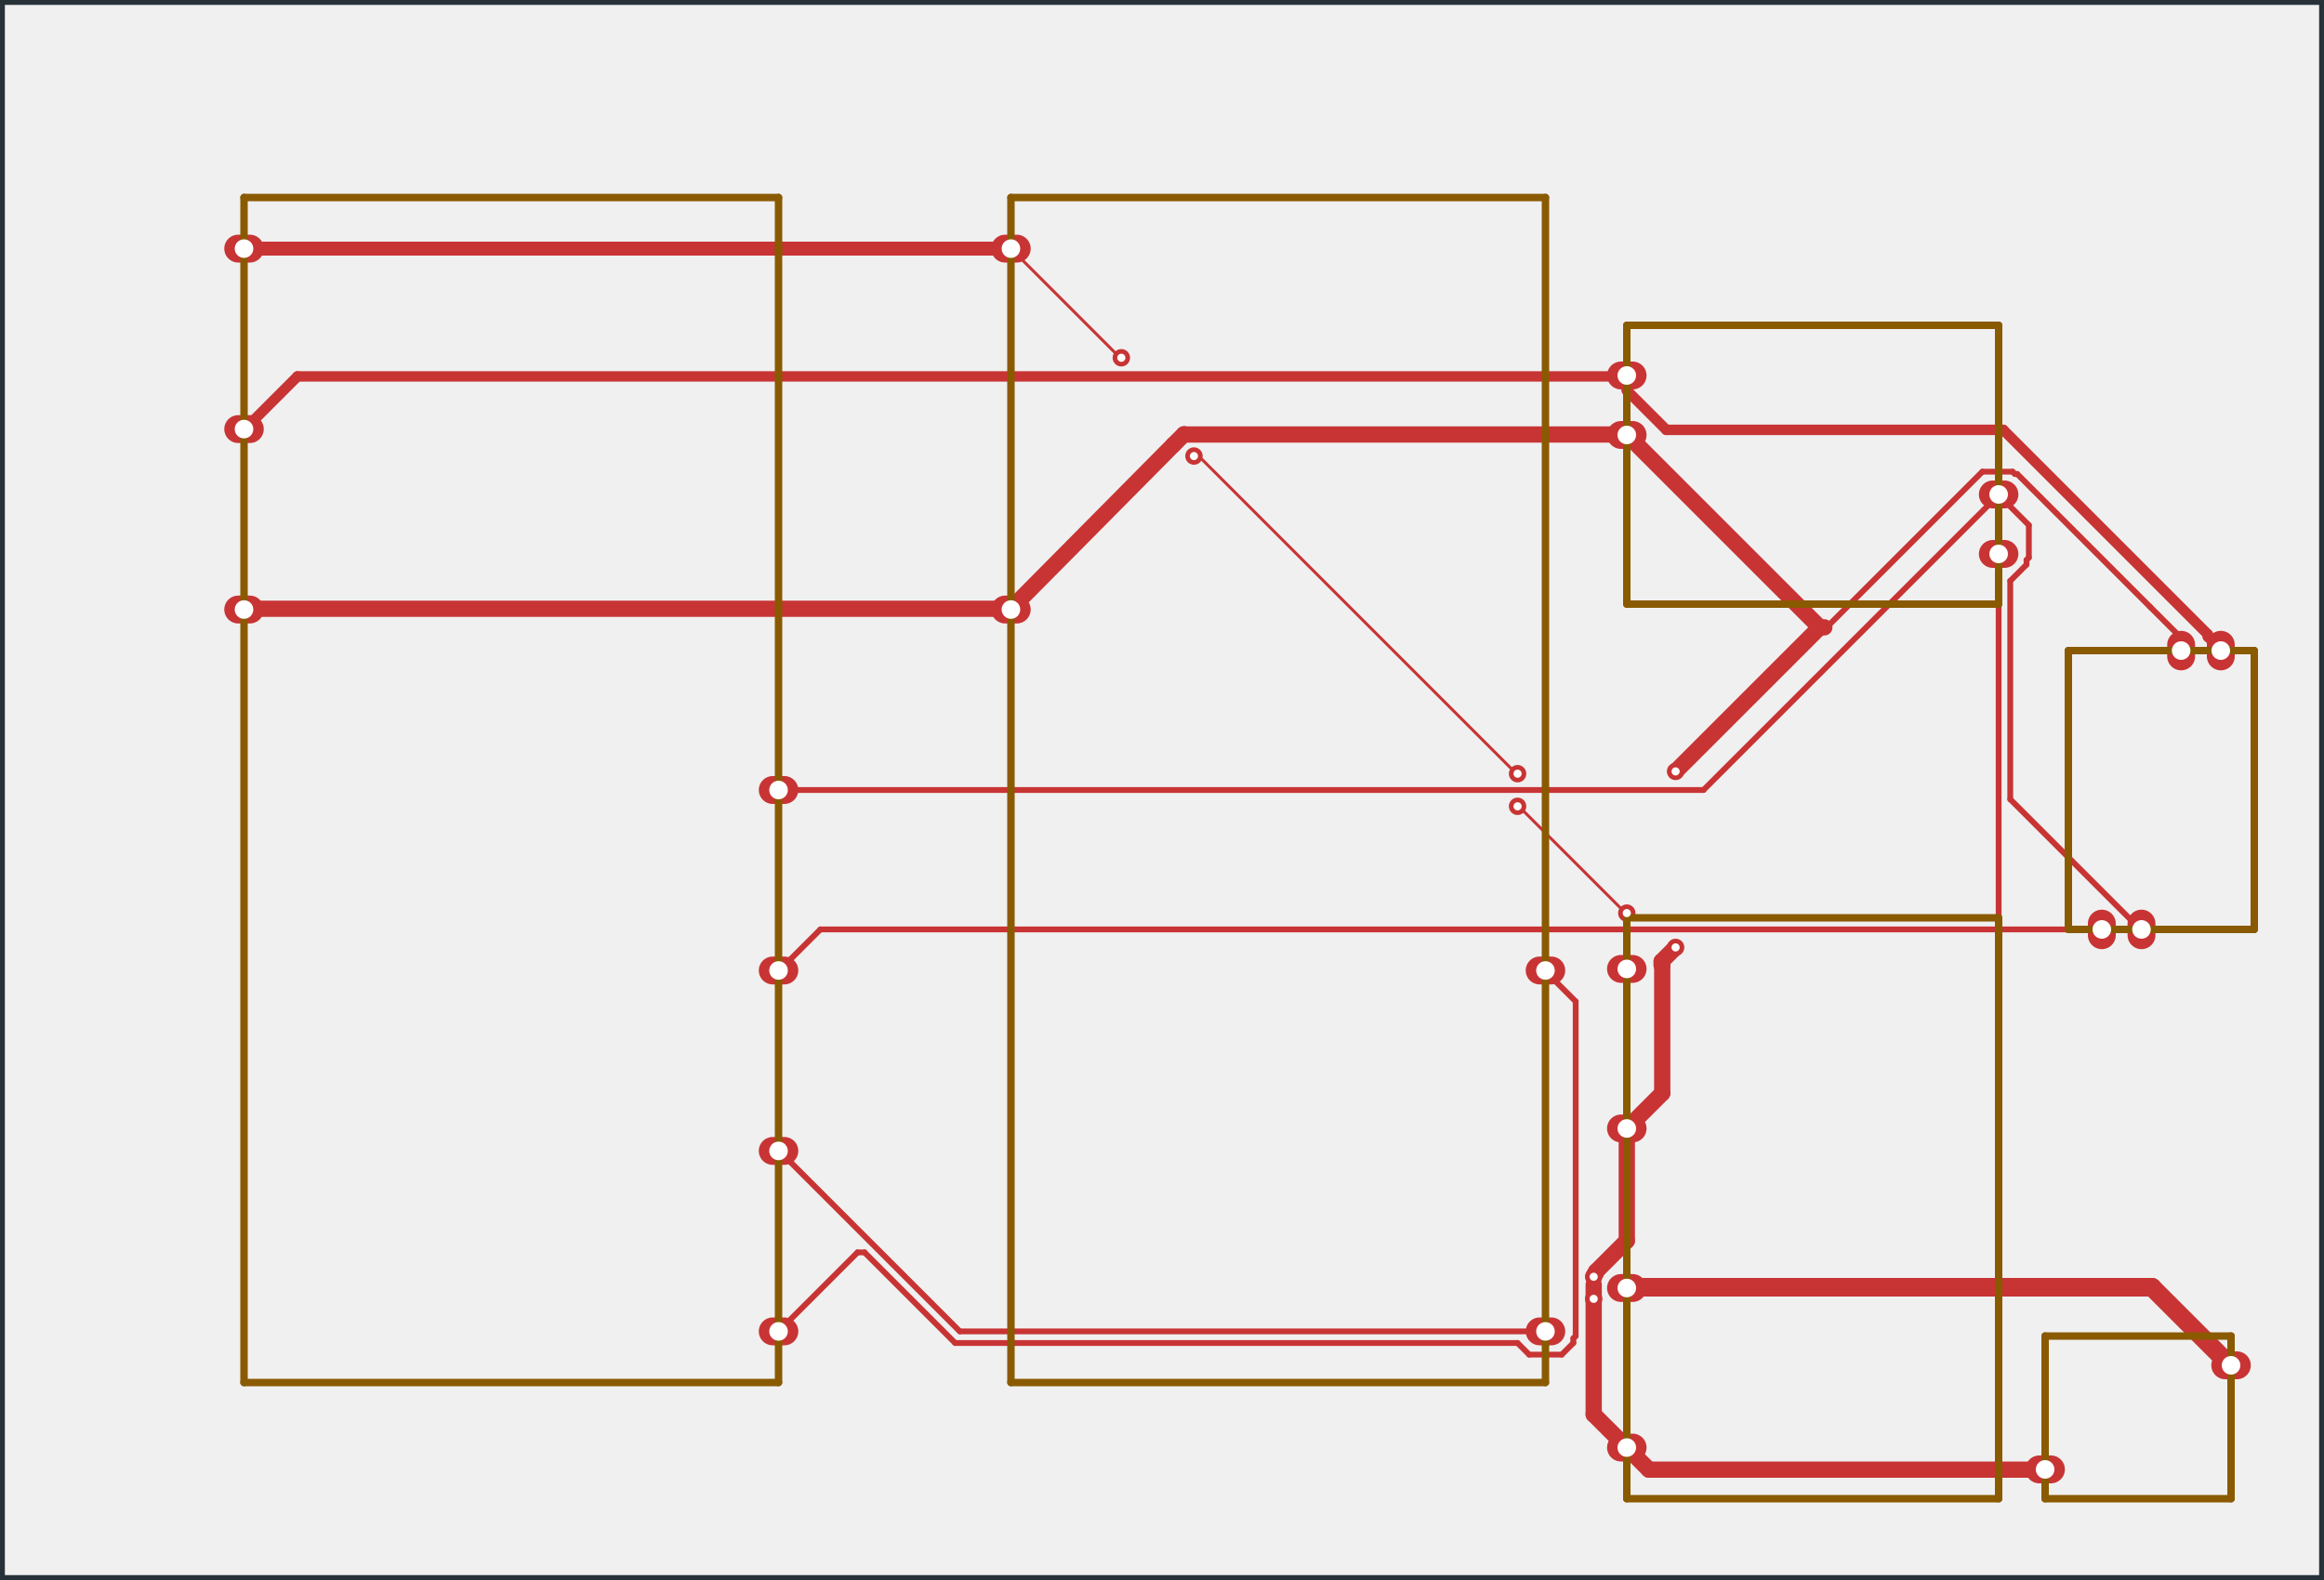
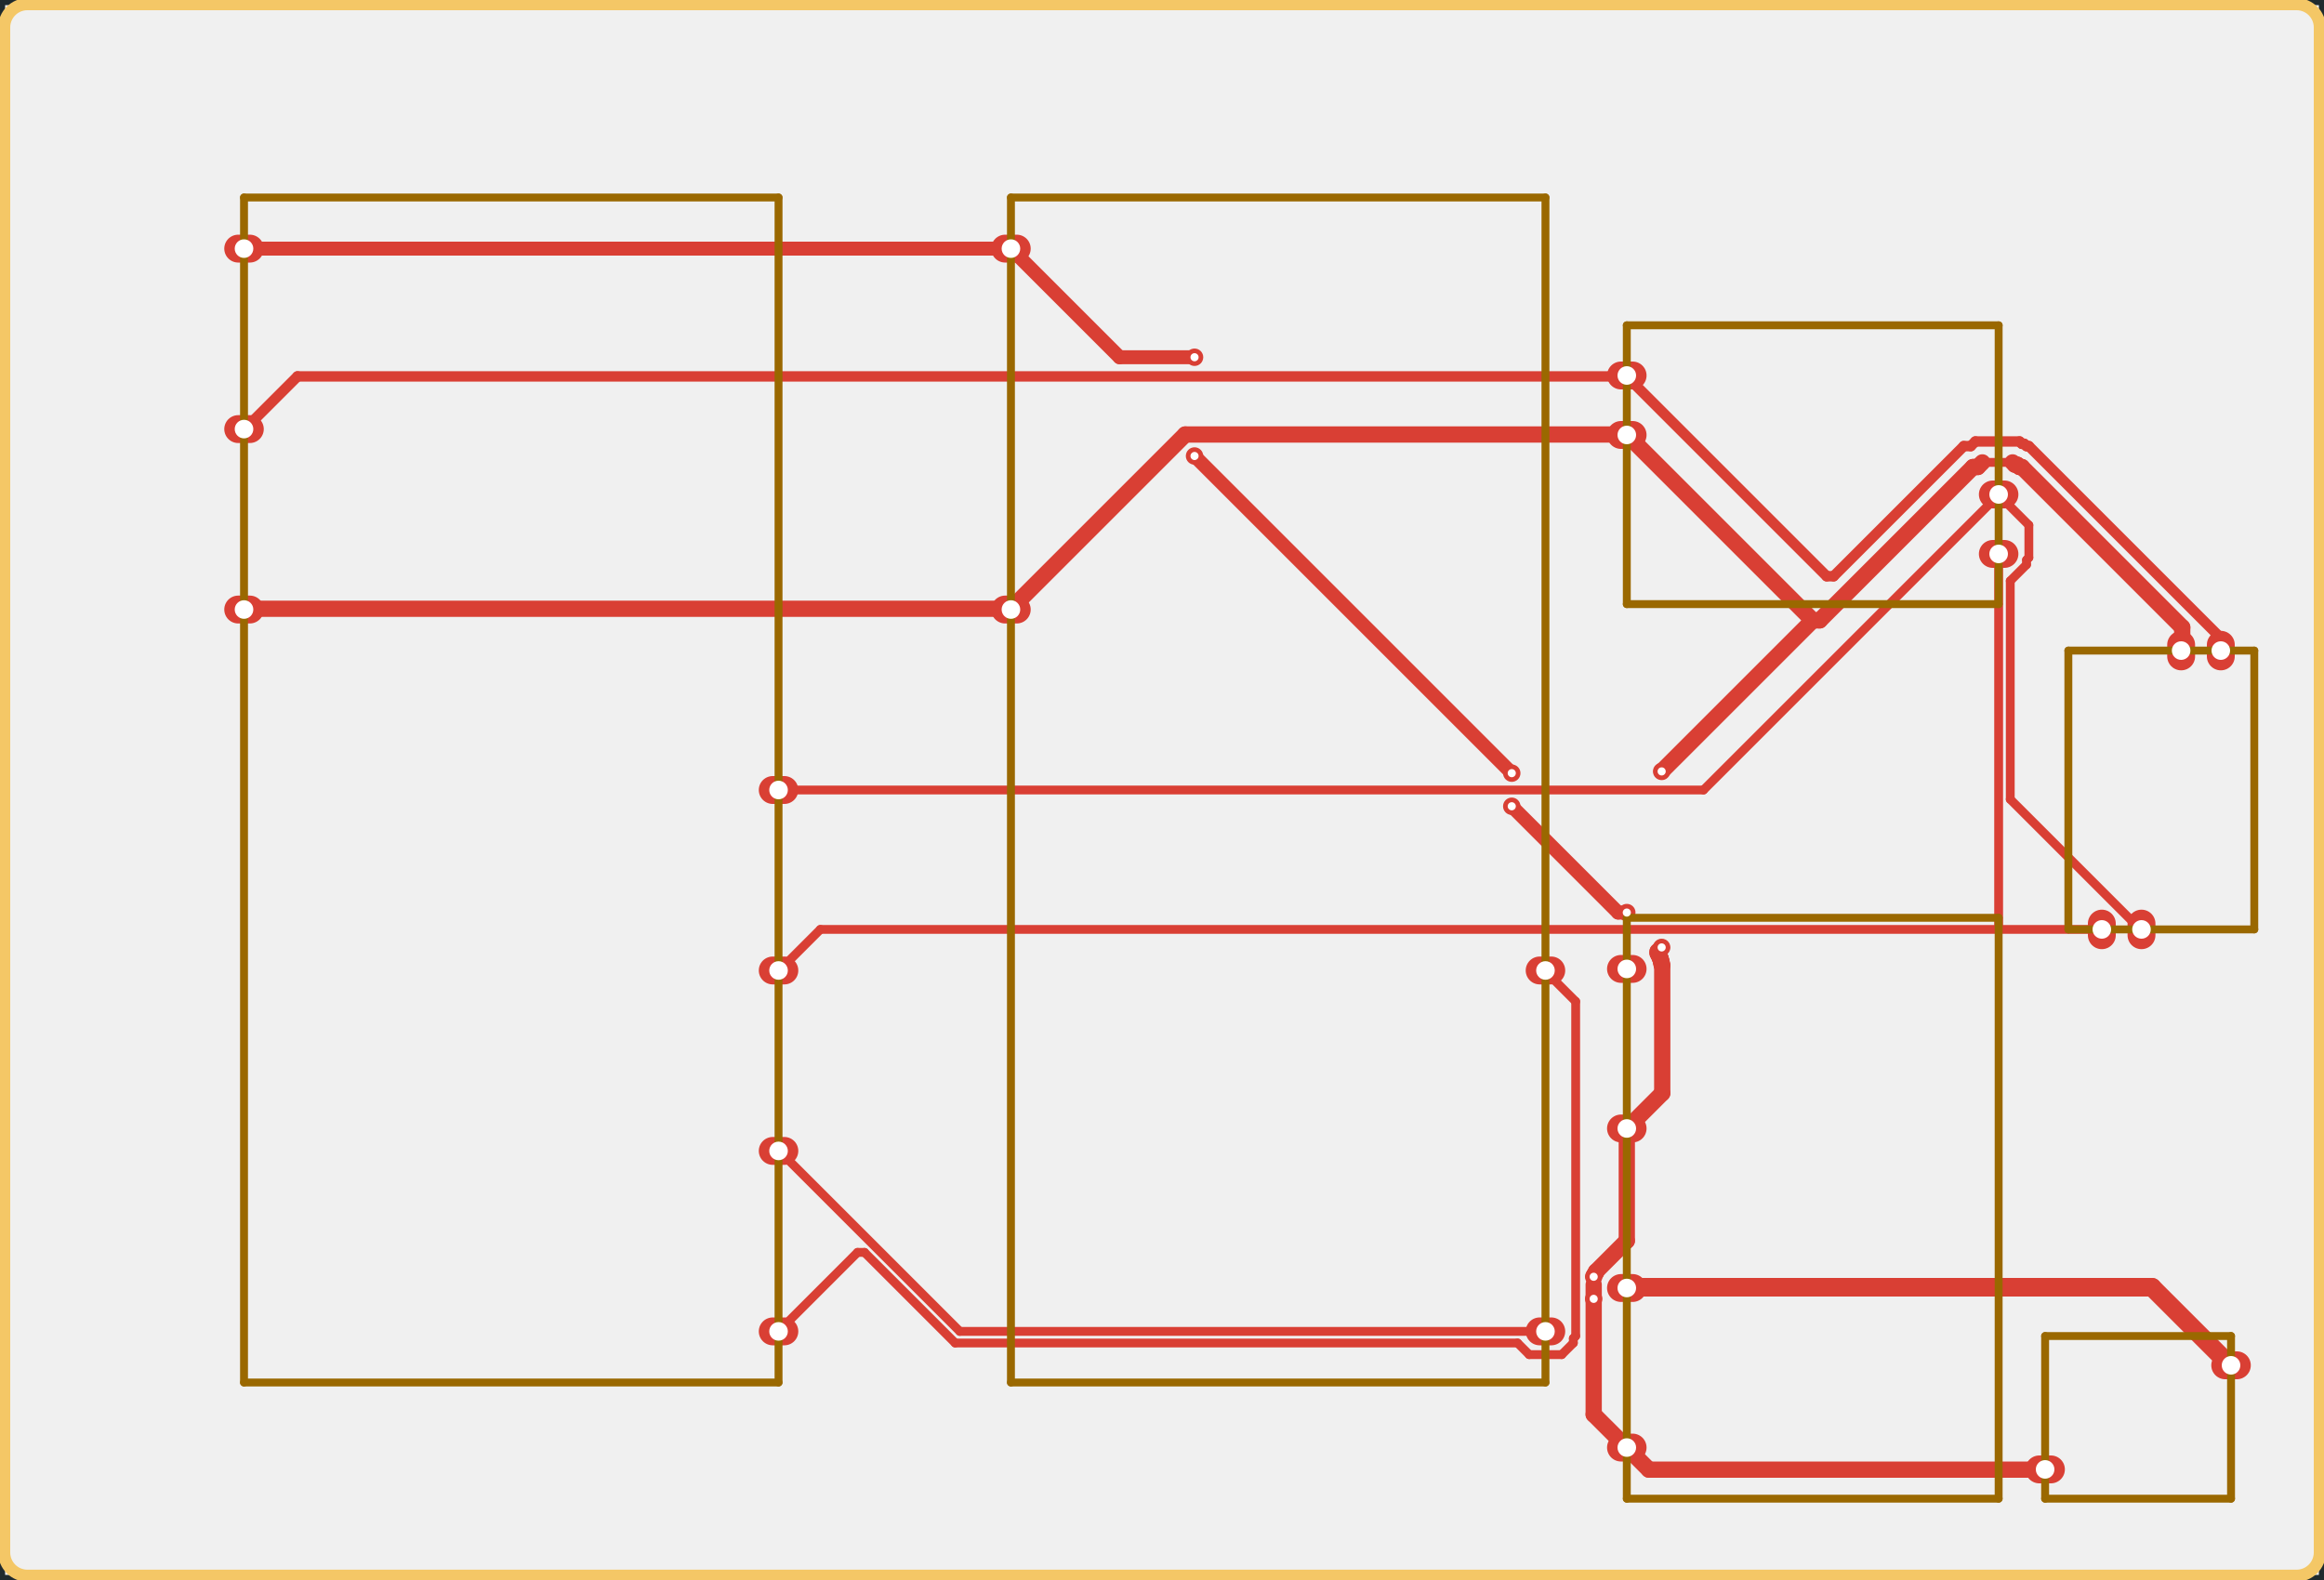
<svg xmlns="http://www.w3.org/2000/svg" version="1.1" width="100mm" height="67.996mm" viewBox="0 0 100 67.996">
  <g style="fill:#000000; fill-opacity:1;stroke:#000000; stroke-opacity:1; stroke-linecap:round; stroke-linejoin:round;" transform="translate(0 0) scale(1 1)">
</g>
-   <g style="fill:none;  stroke:#C83434; stroke-width:1.2; stroke-opacity:1;  stroke-linecap:round; stroke-linejoin:round;">
-     <path d="M95.75 58.76 L96.25 58.76 " />
-     <path d="M87.75 63.24 L88.25 63.24 " />
+   <g style="fill:none;  stroke:#D93F34; stroke-width:1.2; stroke-opacity:1;  stroke-linecap:round; stroke-linejoin:round;">
+     <path d="M93.853 28.25 L93.853 27.75 " />
+     <path d="M90.44 40.25 L90.44 39.75 " />
+     <path d="M92.147 40.25 L92.147 39.75 " />
+     <path d="M95.56 28.25 L95.56 27.75 " />
    <path d="M69.75 18.72 L70.25 18.72 " />
    <path d="M85.75 23.84 L86.25 23.84 " />
    <path d="M85.75 21.28 L86.25 21.28 " />
    <path d="M69.75 16.16 L70.25 16.16 " />
-     <path d="M93.853 28.25 L93.853 27.75 " />
-     <path d="M90.44 40.25 L90.44 39.75 " />
-     <path d="M92.147 40.25 L92.147 39.75 " />
-     <path d="M95.56 28.25 L95.56 27.75 " />
+     <path d="M95.75 58.76 L96.25 58.76 " />
+     <path d="M87.75 63.24 L88.25 63.24 " />
    <path d="M10.25 18.467 L10.75 18.467 " />
    <path d="M10.25 26.233 L10.75 26.233 " />
    <path d="M33.25 57.3 L33.75 57.3 " />
    <path d="M33.25 41.767 L33.75 41.767 " />
    <path d="M33.25 34 L33.75 34 " />
    <path d="M33.25 49.533 L33.75 49.533 " />
    <path d="M10.25 10.7 L10.75 10.7 " />
+     <path d="M69.75 55.433 L70.25 55.433 " />
+     <path d="M69.75 62.3 L70.25 62.3 " />
+     <path d="M69.75 41.7 L70.25 41.7 " />
+     <path d="M69.75 48.567 L70.25 48.567 " />
    <path d="M43.25 26.233 L43.75 26.233 " />
    <path d="M66.25 57.3 L66.75 57.3 " />
    <path d="M66.25 41.767 L66.75 41.767 " />
    <path d="M43.25 10.7 L43.75 10.7 " />
-     <path d="M69.75 55.433 L70.25 55.433 " />
-     <path d="M69.75 62.3 L70.25 62.3 " />
-     <path d="M69.75 41.7 L70.25 41.7 " />
-     <path d="M69.75 48.567 L70.25 48.567 " />
-   </g>
-   <g style="fill:#C83434; fill-opacity:1; stroke:none;">
-     <circle cx="72.1" cy="33.2" r="0.375" />
+   </g>
+   <g style="fill:#D93F34; fill-opacity:1; stroke:none;">
    <circle cx="68.575" cy="55.9" r="0.375" />
-     <circle cx="72.1" cy="40.775" r="0.375" />
    <circle cx="68.575" cy="54.95" r="0.375" />
-     <circle cx="65.3" cy="33.298" r="0.375" />
-     <circle cx="65.3" cy="34.702" r="0.375" />
-     <circle cx="48.25" cy="15.398" r="0.375" />
-     <circle cx="51.375" cy="19.627" r="0.375" />
-     <circle cx="70" cy="39.298" r="0.375" />
-   </g>
-   <g style="fill:none;  stroke:#C83434; stroke-width:0.8; stroke-opacity:1;  stroke-linecap:round; stroke-linejoin:round;">
+     <circle cx="71.5" cy="40.775" r="0.375" />
+     <circle cx="71.5" cy="33.2" r="0.375" />
+     <circle cx="65.05" cy="34.7" r="0.375" />
+     <circle cx="70" cy="39.275" r="0.375" />
+     <circle cx="65.05" cy="33.275" r="0.375" />
+     <circle cx="51.4" cy="19.625" r="0.375" />
+     <circle cx="51.4" cy="15.375" r="0.375" />
+   </g>
+   <g style="fill:none;  stroke:#D93F34; stroke-width:0.7; stroke-opacity:1;  stroke-linecap:round; stroke-linejoin:round;">
+     <path d="M71.5 41.525 L71.525 41.55 " />
+     <path d="M70 53.4 L68.675 54.725 " />
+     <path d="M78 26.7 L78.3 26.7 " />
+     <path d="M68.675 54.725 L68.675 54.775 " />
+     <path d="M71.475 41.4 L71.5 41.425 " />
+     <path d="M84.9 20.1 L85.1 20.1 " />
+     <path d="M85.1 20.1 L85.3 19.9 " />
+     <path d="M87 20.1 L93.9 27 " />
+     <path d="M86.8 20 L86.9 20.1 " />
+     <path d="M68.675 54.775 L68.6 54.85 " />
+     <path d="M43.5 26.2 L10.5 26.2 " />
+     <path d="M51 18.7 L70 18.7 " />
+     <path d="M68.575 54.925 L68.575 54.95 " />
+     <path d="M86.6 19.9 L86.7 20 " />
+     <path d="M78.3 26.7 L84.9 20.1 " />
+     <path d="M71.45 41.25 L71.45 41.3 " />
+     <path d="M71.5 41.425 L71.5 41.525 " />
+     <path d="M43.5 26.2 L51 18.7 " />
+     <path d="M71.325 40.95 L71.325 41.025 " />
+     <path d="M78 26.7 L71.5 33.2 " />
+     <path d="M68.575 55.9 L68.575 55.288 " />
+   </g>
+   <g style="fill:none;  stroke:#D93F34; stroke-width:0.38; stroke-opacity:1;  stroke-linecap:round; stroke-linejoin:round;">
+     <path d="M85.3 19.9 L86.6 19.9 " />
+   </g>
+   <g style="fill:none;  stroke:#D93F34; stroke-width:0.7; stroke-opacity:1;  stroke-linecap:round; stroke-linejoin:round;">
+     <path d="M71.45 41.3 L71.475 41.325 " />
+     <path d="M70 48.575 L70 53.4 " />
+     <path d="M68.575 55.9 L68.575 60.875 " />
+     <path d="M71.375 41.125 L71.425 41.175 " />
+     <path d="M71.375 41.075 L71.375 41.125 " />
+     <path d="M93.9 27 L93.9 28 " />
+     <path d="M86.9 20.1 L87 20.1 " />
+     <path d="M71.475 41.325 L71.475 41.4 " />
+     <path d="M71.525 47.05 L70 48.575 " />
+     <path d="M71.525 41.55 L71.525 47.05 " />
+     <path d="M70 18.7 L78 26.7 " />
+     <path d="M70.95 63.25 L88 63.25 " />
+     <path d="M71.325 41.025 L71.375 41.075 " />
+     <path d="M71.425 41.225 L71.45 41.25 " />
+     <path d="M68.575 60.875 L70 62.3 " />
+     <path d="M86.7 20 L86.8 20 " />
+     <path d="M70 62.3 L70.95 63.25 " />
+     <path d="M71.425 41.175 L71.425 41.225 " />
+     <path d="M71.5 40.775 L71.325 40.95 " />
+   </g>
+   <g style="fill:none;  stroke:#D93F34; stroke-width:0.38; stroke-opacity:1;  stroke-linecap:round; stroke-linejoin:round;">
+     <path d="M35.3 40 L90.4 40 " />
+     <path d="M86 40 L86 23.8 " />
+     <path d="M33.5 41.8 L35.3 40 " />
+     <path d="M92.1 40 L86.5 34.4 " />
+     <path d="M87.2 24.3 L87.2 24.1 " />
+     <path d="M86.5 34.4 L86.5 25 " />
+     <path d="M86 21.3 L73.3 34 " />
+     <path d="M86.5 25 L87.2 24.3 " />
+     <path d="M87.3 24 L87.3 22.6 " />
+     <path d="M87.2 24.1 L87.3 24 " />
+     <path d="M73.3 34 L33.5 34 " />
+     <path d="M87.3 22.6 L86 21.3 " />
+   </g>
+   <g style="fill:none;  stroke:#D93F34; stroke-width:0.45; stroke-opacity:1;  stroke-linecap:round; stroke-linejoin:round;">
+     <path d="M78.6 24.8 L78.9 24.8 " />
+     <path d="M86.9 19 L87 19.1 " />
+     <path d="M12.8 16.2 L70 16.2 " />
+     <path d="M10.5 18.5 L12.8 16.2 " />
+     <path d="M95.6 27.5 L95.6 28 " />
+     <path d="M85 19 L86.9 19 " />
+     <path d="M87.2 19.2 L87.3 19.2 " />
+     <path d="M84.8 19.2 L85 19 " />
+     <path d="M70 16.2 L78.6 24.8 " />
+     <path d="M87.3 19.2 L95.6 27.5 " />
+     <path d="M84.5 19.2 L84.8 19.2 " />
+     <path d="M78.9 24.8 L84.5 19.2 " />
+     <path d="M87 19.1 L87.1 19.1 " />
+     <path d="M87.1 19.1 L87.2 19.2 " />
+   </g>
+   <g style="fill:none;  stroke:#D93F34; stroke-width:0.8; stroke-opacity:1;  stroke-linecap:round; stroke-linejoin:round;">
    <path d="M96 58.8 L92.6 55.4 " />
    <path d="M92.6 55.4 L70 55.4 " />
  </g>
-   <g style="fill:none;  stroke:#C83434; stroke-width:0.7; stroke-opacity:1;  stroke-linecap:round; stroke-linejoin:round;">
-     <path d="M71.5 41.375 L71.5 41.525 " />
-     <path d="M68.575 55.9 L68.575 55.288 " />
-     <path d="M70 18.7 L78.3 27 " />
-   </g>
-   <g style="fill:none;  stroke:#C83434; stroke-width:0.25; stroke-opacity:1;  stroke-linecap:round; stroke-linejoin:round;">
-     <path d="M93.9 27.5 L93.9 28 " />
-   </g>
-   <g style="fill:none;  stroke:#C83434; stroke-width:0.52; stroke-opacity:1;  stroke-linecap:round; stroke-linejoin:round;">
-     <path d="M78.525 27 L78.55 27 " />
-   </g>
-   <g style="fill:none;  stroke:#C83434; stroke-width:0.25; stroke-opacity:1;  stroke-linecap:round; stroke-linejoin:round;">
-     <path d="M86.6 20.3 L86.7 20.4 " />
-     <path d="M86.7 20.4 L86.8 20.4 " />
-   </g>
-   <g style="fill:none;  stroke:#C83434; stroke-width:0.7; stroke-opacity:1;  stroke-linecap:round; stroke-linejoin:round;">
-     <path d="M70 62.3 L70.95 63.25 " />
-     <path d="M51 18.7 L70 18.7 " />
-   </g>
-   <g style="fill:none;  stroke:#C83434; stroke-width:0.25; stroke-opacity:1;  stroke-linecap:round; stroke-linejoin:round;">
-     <path d="M86.8 20.4 L92.519 26.119 " />
-   </g>
-   <g style="fill:none;  stroke:#C83434; stroke-width:0.7; stroke-opacity:1;  stroke-linecap:round; stroke-linejoin:round;">
-     <path d="M70.95 63.25 L88 63.25 " />
-     <path d="M68.575 60.875 L70 62.3 " />
-     <path d="M78.3 27 L78.5 27 " />
-     <path d="M71.525 47.05 L70 48.575 " />
-     <path d="M43.5 26.2 L10.5 26.2 " />
-   </g>
-   <g style="fill:none;  stroke:#C83434; stroke-width:0.25; stroke-opacity:1;  stroke-linecap:round; stroke-linejoin:round;">
-     <path d="M92.519 26.119 L93.9 27.5 " />
-     <path d="M85.3 20.3 L86.6 20.3 " />
-   </g>
-   <g style="fill:none;  stroke:#C83434; stroke-width:0.7; stroke-opacity:1;  stroke-linecap:round; stroke-linejoin:round;">
-     <path d="M68.575 54.925 L68.575 54.95 " />
-     <path d="M43.5 26.2 L50.491 19.145 " />
-     <path d="M50.491 19.145 L50.943 18.693 " />
-   </g>
-   <g style="fill:none;  stroke:#C83434; stroke-width:0.25; stroke-opacity:1;  stroke-linecap:round; stroke-linejoin:round;">
-     <path d="M78.6 27 L85.3 20.3 " />
-   </g>
-   <g style="fill:none;  stroke:#C83434; stroke-width:0.7; stroke-opacity:1;  stroke-linecap:round; stroke-linejoin:round;">
-     <path d="M70 48.575 L70 53.4 " />
-     <path d="M72.1 40.775 L71.5 41.375 " />
-     <path d="M50.943 18.693 L51 18.7 " />
-     <path d="M68.575 55.9 L68.575 60.875 " />
-     <path d="M71.5 41.525 L71.525 41.55 " />
-     <path d="M70 53.4 L68.675 54.725 " />
-   </g>
-   <g style="fill:none;  stroke:#C83434; stroke-width:0.43; stroke-opacity:1;  stroke-linecap:round; stroke-linejoin:round;">
-     <path d="M78.55 27 L78.575 27 " />
-   </g>
-   <g style="fill:none;  stroke:#C83434; stroke-width:0.61; stroke-opacity:1;  stroke-linecap:round; stroke-linejoin:round;">
-     <path d="M78.5 27 L78.525 27 " />
-   </g>
-   <g style="fill:none;  stroke:#C83434; stroke-width:0.34; stroke-opacity:1;  stroke-linecap:round; stroke-linejoin:round;">
-     <path d="M78.575 27 L78.6 27 " />
-   </g>
-   <g style="fill:none;  stroke:#C83434; stroke-width:0.7; stroke-opacity:1;  stroke-linecap:round; stroke-linejoin:round;">
-     <path d="M71.525 41.55 L71.525 47.05 " />
-     <path d="M68.675 54.725 L68.675 54.775 " />
-     <path d="M78.3 27 L72.1 33.2 " />
-     <path d="M68.675 54.775 L68.6 54.85 " />
-   </g>
-   <g style="fill:none;  stroke:#C83434; stroke-width:0.25; stroke-opacity:1;  stroke-linecap:round; stroke-linejoin:round;">
-     <path d="M33.5 41.8 L35.3 40 " />
-     <path d="M35.3 40 L90.4 40 " />
-     <path d="M86 40 L86 23.8 " />
-     <path d="M86 21.3 L73.3 34 " />
-     <path d="M87.3 24 L87.3 22.6 " />
-     <path d="M86.5 25 L87.2 24.3 " />
-     <path d="M87.2 24.3 L87.2 24.1 " />
-     <path d="M86.5 34.4 L86.5 25 " />
-     <path d="M87.2 24.1 L87.3 24 " />
-     <path d="M92.1 40 L86.5 34.4 " />
-     <path d="M87.3 22.6 L86 21.3 " />
-     <path d="M73.3 34 L33.5 34 " />
-   </g>
-   <g style="fill:none;  stroke:#C83434; stroke-width:0.45; stroke-opacity:1;  stroke-linecap:round; stroke-linejoin:round;">
-     <path d="M12.8 16.2 L70 16.2 " />
-     <path d="M70 16.2 L70 16.8 " />
-     <path d="M95 27.4 L95.6 28 " />
-     <path d="M86.2 18.5 L95 27.3 " />
-     <path d="M10.5 18.5 L12.8 16.2 " />
-     <path d="M95 27.3 L95 27.4 " />
-     <path d="M70 16.8 L71.7 18.5 " />
-     <path d="M71.7 18.5 L86.2 18.5 " />
-   </g>
-   <g style="fill:none;  stroke:#C83434; stroke-width:0.25; stroke-opacity:1;  stroke-linecap:round; stroke-linejoin:round;">
-     <path d="M67.7 57.6 L67.8 57.5 " />
+   <g style="fill:none;  stroke:#D93F34; stroke-width:0.38; stroke-opacity:1;  stroke-linecap:round; stroke-linejoin:round;">
+     <path d="M67.2 58.3 L67.7 57.8 " />
    <path d="M41.1 57.8 L65.3 57.8 " />
-     <path d="M67.2 58.3 L67.7 57.8 " />
-     <path d="M37.2 53.9 L41.1 57.8 " />
+     <path d="M67.8 57.5 L67.8 43.1 " />
    <path d="M33.5 57.3 L36.9 53.9 " />
    <path d="M65.8 58.3 L67.2 58.3 " />
    <path d="M67.7 57.8 L67.7 57.6 " />
    <path d="M67.8 43.1 L66.5 41.8 " />
-     <path d="M67.8 57.5 L67.8 43.1 " />
+     <path d="M37.2 53.9 L41.1 57.8 " />
    <path d="M36.9 53.9 L37.2 53.9 " />
+     <path d="M67.7 57.6 L67.8 57.5 " />
    <path d="M65.3 57.8 L65.8 58.3 " />
+     <path d="M33.5 49.5 L41.3 57.3 " />
    <path d="M41.3 57.3 L66.5 57.3 " />
-     <path d="M33.5 49.5 L41.3 57.3 " />
-   </g>
-   <g style="fill:none;  stroke:#C83434; stroke-width:0.127; stroke-opacity:1;  stroke-linecap:round; stroke-linejoin:round;">
-     <path d="M70 39.35 L65.3 34.65 " />
-     <path d="M65.3 33.35 L51.525 19.575 " />
-     <path d="M48.25 15.45 L43.5 10.7 " />
-   </g>
-   <g style="fill:none;  stroke:#C83434; stroke-width:0.6; stroke-opacity:1;  stroke-linecap:round; stroke-linejoin:round;">
+   </g>
+   <g style="fill:none;  stroke:#D93F34; stroke-width:0.6; stroke-opacity:1;  stroke-linecap:round; stroke-linejoin:round;">
    <path d="M10.5 10.7 L43.5 10.7 " />
-   </g>
-   <g style="fill:none;  stroke:#8A5A00; stroke-width:0.32; stroke-opacity:1;  stroke-linecap:round; stroke-linejoin:round;">
+     <path d="M48.175 15.375 L51.4 15.375 " />
+     <path d="M51.4 19.625 L65.05 33.275 " />
+     <path d="M65.05 34.7 L69.625 39.275 " />
+     <path d="M43.5 10.7 L48.175 15.375 " />
+     <path d="M69.625 39.275 L70 39.275 " />
+   </g>
+   <g style="fill:none;  stroke:#9A6800; stroke-width:0.34; stroke-opacity:1;  stroke-linecap:round; stroke-linejoin:round;">
    <path d="M10.5 8.5 L33.5 8.5 " />
    <path d="M10.5 59.5 L10.5 8.5 " />
    <path d="M33.5 8.5 L33.5 59.5 " />
    <path d="M33.5 59.5 L10.5 59.5 " />
    <path d="M43.5 8.5 L66.5 8.5 " />
    <path d="M43.5 59.5 L43.5 8.5 " />
    <path d="M66.5 8.5 L66.5 59.5 " />
    <path d="M66.5 59.5 L43.5 59.5 " />
    <path d="M70 14 L86 14 " />
    <path d="M70 26 L70 14 " />
    <path d="M70 39.5 L86 39.5 " />
    <path d="M70 64.5 L70 39.5 " />
    <path d="M86 14 L86 26 " />
    <path d="M86 26 L70 26 " />
    <path d="M86 39.5 L86 64.5 " />
    <path d="M86 64.5 L70 64.5 " />
    <path d="M88 57.5 L96 57.5 " />
    <path d="M88 64.5 L88 57.5 " />
    <path d="M89 28 L97 28 " />
    <path d="M89 40 L89 28 " />
    <path d="M96 57.5 L96 64.5 " />
    <path d="M96 64.5 L88 64.5 " />
    <path d="M97 28 L97 40 " />
    <path d="M97 40 L89 40 " />
  </g>
-   <g style="fill:none;  stroke:#263238; stroke-width:0.42; stroke-opacity:1;  stroke-linecap:round; stroke-linejoin:round;">
+   <g style="fill:none;  stroke:#1F2A2E; stroke-width:0.44; stroke-opacity:1;  stroke-linecap:round; stroke-linejoin:round;">
    <path d="M0 0 L100 0 " />
    <path d="M0 68 L0 0 " />
    <path d="M100 0 L100 68 " />
    <path d="M100 68 L0 68 " />
  </g>
  <g style="fill:#FFFFFF; fill-opacity:1; stroke:none;">
-     <circle cx="72.1" cy="33.2" r="0.175" />
    <circle cx="68.575" cy="55.9" r="0.175" />
-     <circle cx="72.1" cy="40.775" r="0.175" />
    <circle cx="68.575" cy="54.95" r="0.175" />
-     <circle cx="65.3" cy="33.298" r="0.175" />
-     <circle cx="65.3" cy="34.702" r="0.175" />
-     <circle cx="48.25" cy="15.398" r="0.175" />
-     <circle cx="51.375" cy="19.627" r="0.175" />
-     <circle cx="70" cy="39.298" r="0.175" />
+     <circle cx="71.5" cy="40.775" r="0.175" />
+     <circle cx="71.5" cy="33.2" r="0.175" />
+     <circle cx="65.05" cy="34.7" r="0.175" />
+     <circle cx="70" cy="39.275" r="0.175" />
+     <circle cx="65.05" cy="33.275" r="0.175" />
+     <circle cx="51.4" cy="19.625" r="0.175" />
+     <circle cx="51.4" cy="15.375" r="0.175" />
+   </g>
+   <g style="fill:#FFFFFF; fill-opacity:1; stroke:none;">
+     <circle cx="93.853" cy="28" r="0.4" />
+   </g>
+   <g style="fill:#FFFFFF; fill-opacity:1; stroke:none;">
+     <circle cx="90.44" cy="40" r="0.4" />
+   </g>
+   <g style="fill:#FFFFFF; fill-opacity:1; stroke:none;">
+     <circle cx="92.147" cy="40" r="0.4" />
+   </g>
+   <g style="fill:#FFFFFF; fill-opacity:1; stroke:none;">
+     <circle cx="95.56" cy="28" r="0.4" />
+   </g>
+   <g style="fill:#FFFFFF; fill-opacity:1; stroke:none;">
+     <circle cx="70" cy="18.72" r="0.4" />
+   </g>
+   <g style="fill:#FFFFFF; fill-opacity:1; stroke:none;">
+     <circle cx="86" cy="23.84" r="0.4" />
+   </g>
+   <g style="fill:#FFFFFF; fill-opacity:1; stroke:none;">
+     <circle cx="86" cy="21.28" r="0.4" />
+   </g>
+   <g style="fill:#FFFFFF; fill-opacity:1; stroke:none;">
+     <circle cx="70" cy="16.16" r="0.4" />
  </g>
  <g style="fill:#FFFFFF; fill-opacity:1; stroke:none;">
    <circle cx="96" cy="58.76" r="0.4" />
  </g>
  <g style="fill:#FFFFFF; fill-opacity:1; stroke:none;">
    <circle cx="88" cy="63.24" r="0.4" />
  </g>
  <g style="fill:#FFFFFF; fill-opacity:1; stroke:none;">
-     <circle cx="70" cy="18.72" r="0.4" />
-   </g>
-   <g style="fill:#FFFFFF; fill-opacity:1; stroke:none;">
-     <circle cx="86" cy="23.84" r="0.4" />
-   </g>
-   <g style="fill:#FFFFFF; fill-opacity:1; stroke:none;">
-     <circle cx="86" cy="21.28" r="0.4" />
-   </g>
-   <g style="fill:#FFFFFF; fill-opacity:1; stroke:none;">
-     <circle cx="70" cy="16.16" r="0.4" />
-   </g>
-   <g style="fill:#FFFFFF; fill-opacity:1; stroke:none;">
-     <circle cx="93.853" cy="28" r="0.4" />
-   </g>
-   <g style="fill:#FFFFFF; fill-opacity:1; stroke:none;">
-     <circle cx="90.44" cy="40" r="0.4" />
-   </g>
-   <g style="fill:#FFFFFF; fill-opacity:1; stroke:none;">
-     <circle cx="92.147" cy="40" r="0.4" />
-   </g>
-   <g style="fill:#FFFFFF; fill-opacity:1; stroke:none;">
-     <circle cx="95.56" cy="28" r="0.4" />
-   </g>
-   <g style="fill:#FFFFFF; fill-opacity:1; stroke:none;">
    <circle cx="10.5" cy="18.467" r="0.4" />
  </g>
  <g style="fill:#FFFFFF; fill-opacity:1; stroke:none;">
    <circle cx="10.5" cy="26.233" r="0.4" />
  </g>
  <g style="fill:#FFFFFF; fill-opacity:1; stroke:none;">
    <circle cx="33.5" cy="57.3" r="0.4" />
  </g>
  <g style="fill:#FFFFFF; fill-opacity:1; stroke:none;">
    <circle cx="33.5" cy="41.767" r="0.4" />
  </g>
  <g style="fill:#FFFFFF; fill-opacity:1; stroke:none;">
    <circle cx="33.5" cy="34" r="0.4" />
  </g>
  <g style="fill:#FFFFFF; fill-opacity:1; stroke:none;">
    <circle cx="33.5" cy="49.533" r="0.4" />
  </g>
  <g style="fill:#FFFFFF; fill-opacity:1; stroke:none;">
    <circle cx="10.5" cy="10.7" r="0.4" />
  </g>
  <g style="fill:#FFFFFF; fill-opacity:1; stroke:none;">
+     <circle cx="70" cy="55.433" r="0.4" />
+   </g>
+   <g style="fill:#FFFFFF; fill-opacity:1; stroke:none;">
+     <circle cx="70" cy="62.3" r="0.4" />
+   </g>
+   <g style="fill:#FFFFFF; fill-opacity:1; stroke:none;">
+     <circle cx="70" cy="41.7" r="0.4" />
+   </g>
+   <g style="fill:#FFFFFF; fill-opacity:1; stroke:none;">
+     <circle cx="70" cy="48.567" r="0.4" />
+   </g>
+   <g style="fill:#FFFFFF; fill-opacity:1; stroke:none;">
    <circle cx="43.5" cy="26.233" r="0.4" />
  </g>
  <g style="fill:#FFFFFF; fill-opacity:1; stroke:none;">
    <circle cx="66.5" cy="57.3" r="0.4" />
  </g>
  <g style="fill:#FFFFFF; fill-opacity:1; stroke:none;">
    <circle cx="66.5" cy="41.767" r="0.4" />
  </g>
  <g style="fill:#FFFFFF; fill-opacity:1; stroke:none;">
    <circle cx="43.5" cy="10.7" r="0.4" />
  </g>
-   <g style="fill:#FFFFFF; fill-opacity:1; stroke:none;">
-     <circle cx="70" cy="55.433" r="0.4" />
-   </g>
-   <g style="fill:#FFFFFF; fill-opacity:1; stroke:none;">
-     <circle cx="70" cy="62.3" r="0.4" />
-   </g>
-   <g style="fill:#FFFFFF; fill-opacity:1; stroke:none;">
-     <circle cx="70" cy="41.7" r="0.4" />
-   </g>
-   <g style="fill:#FFFFFF; fill-opacity:1; stroke:none;">
-     <circle cx="70" cy="48.567" r="0.4" />
-   </g>
+   <rect id="blockless-board-outline" x="0.18" y="0.18" width="99.64" height="67.636" rx="1" ry="1" fill="none" stroke="#F4C766" stroke-width="0.52" stroke-opacity="1" stroke-linecap="round" stroke-linejoin="round" />
</svg>
